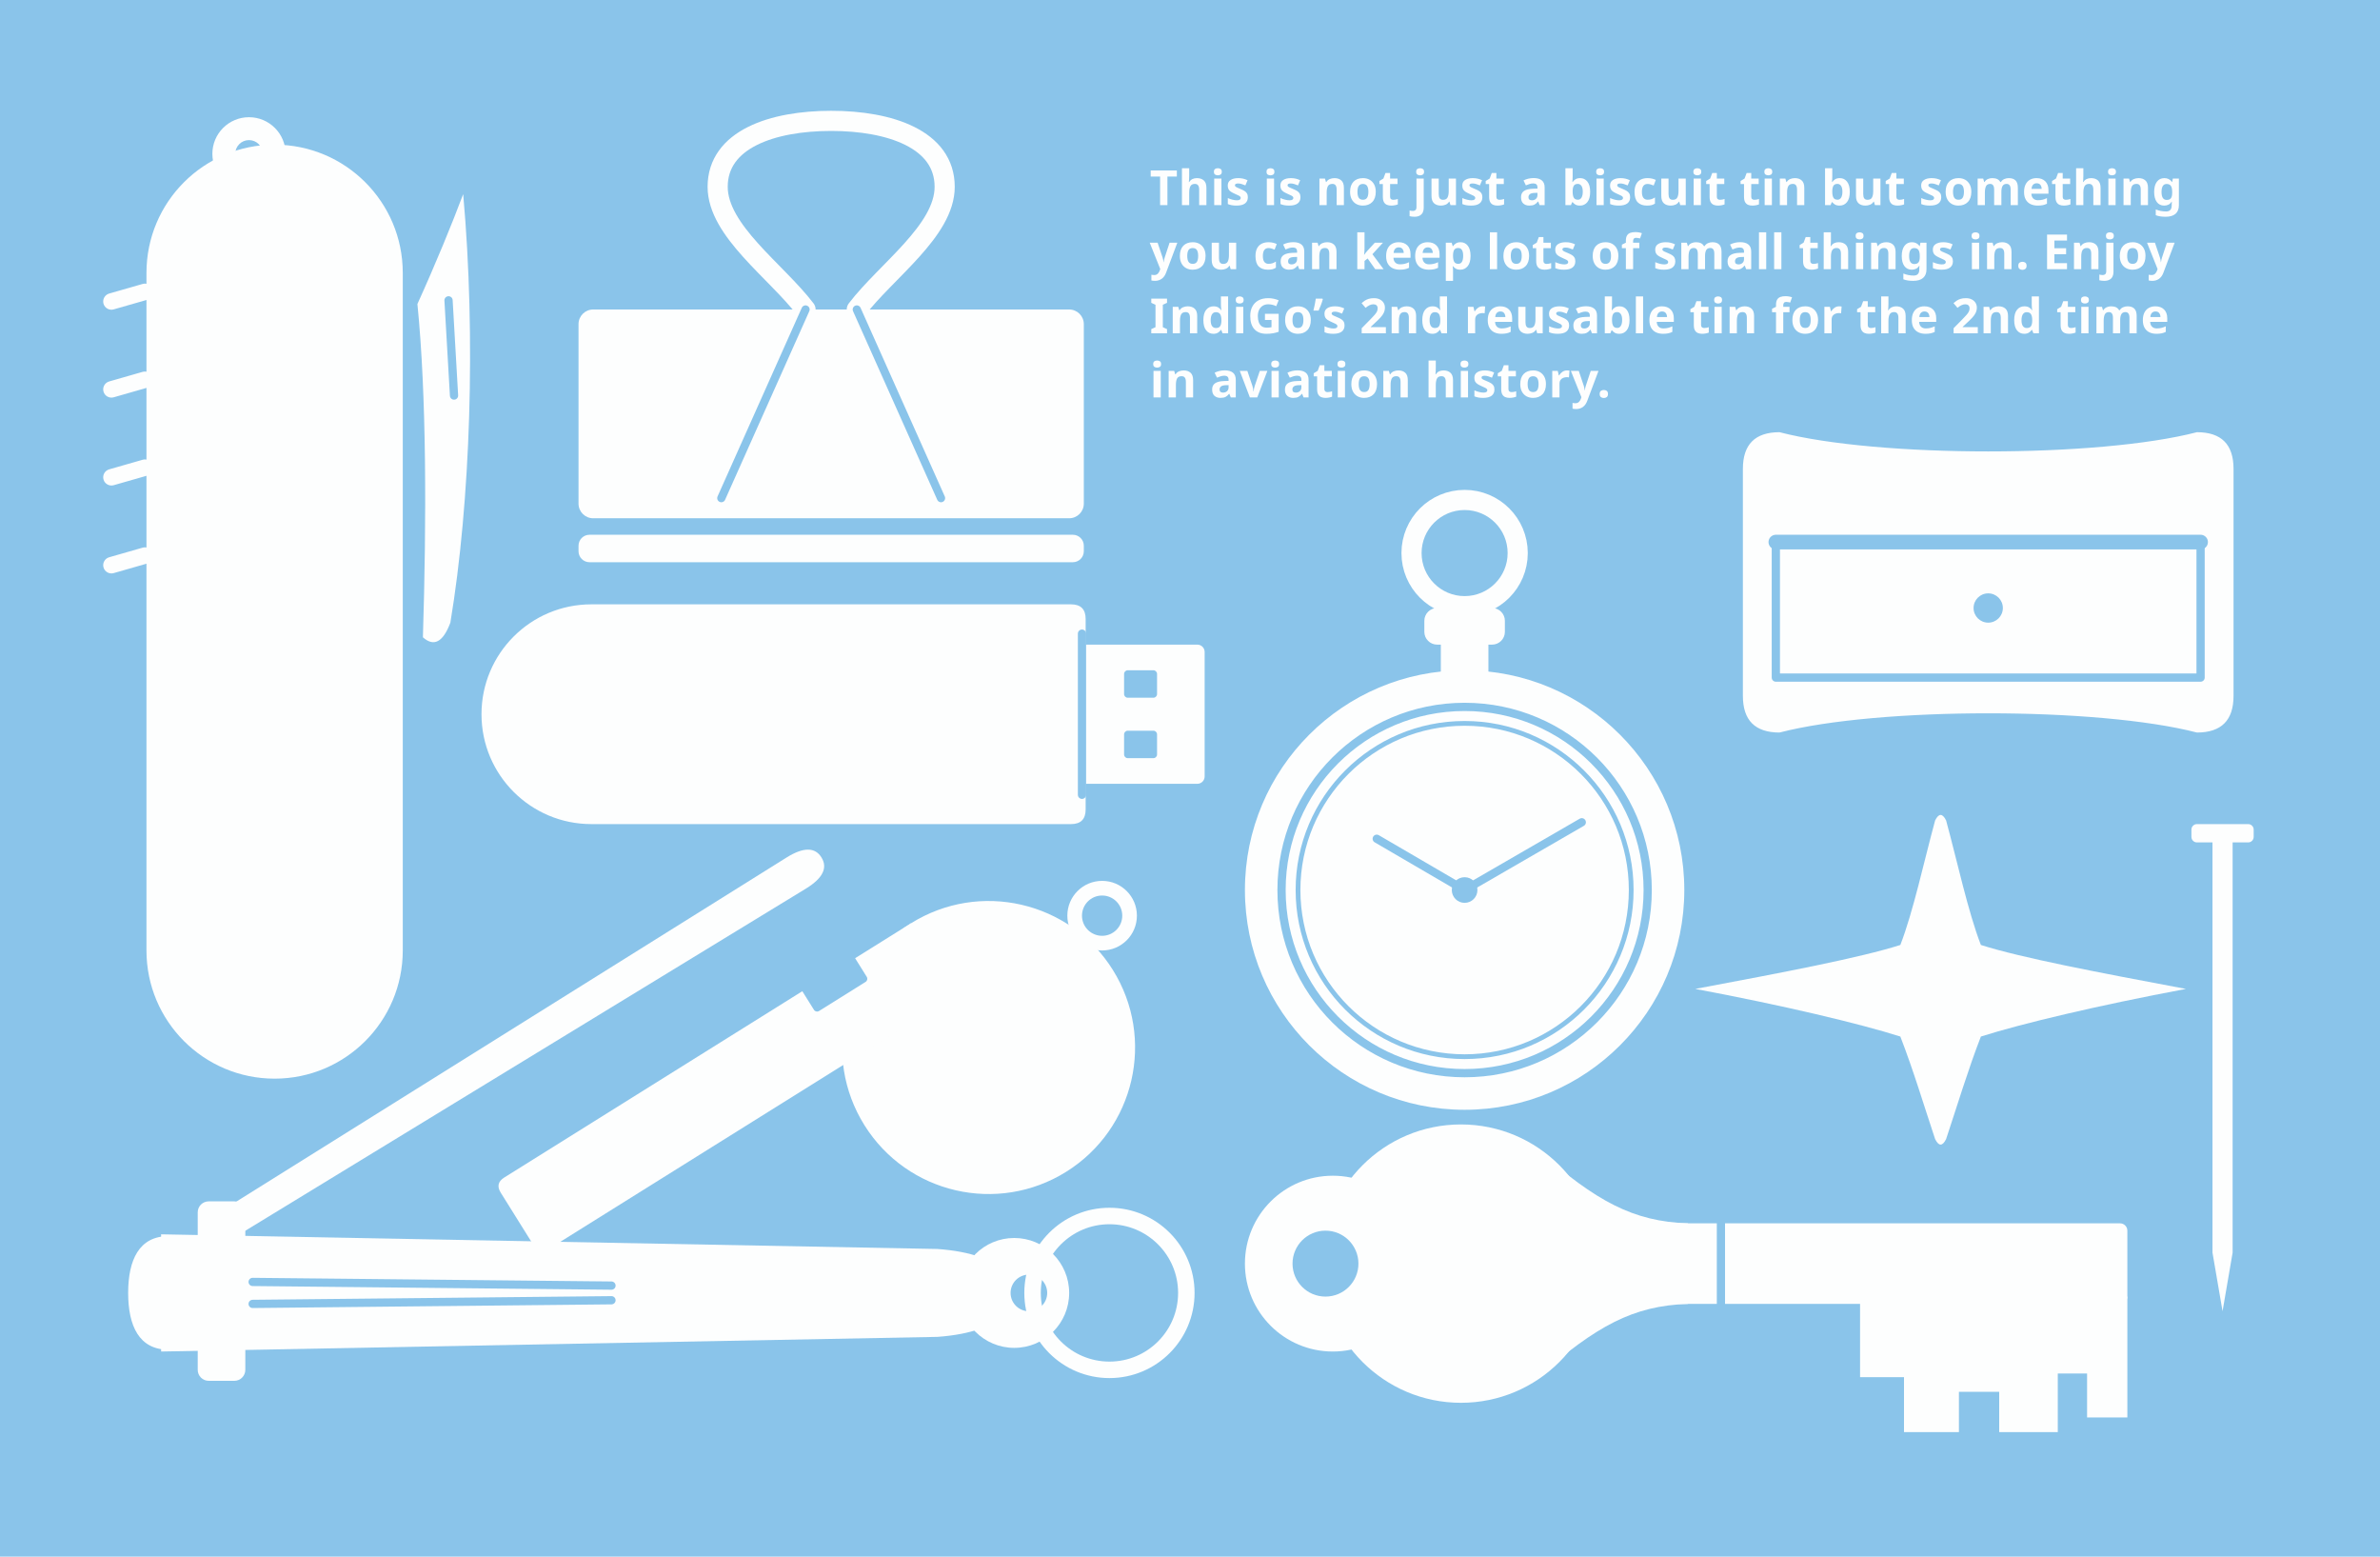
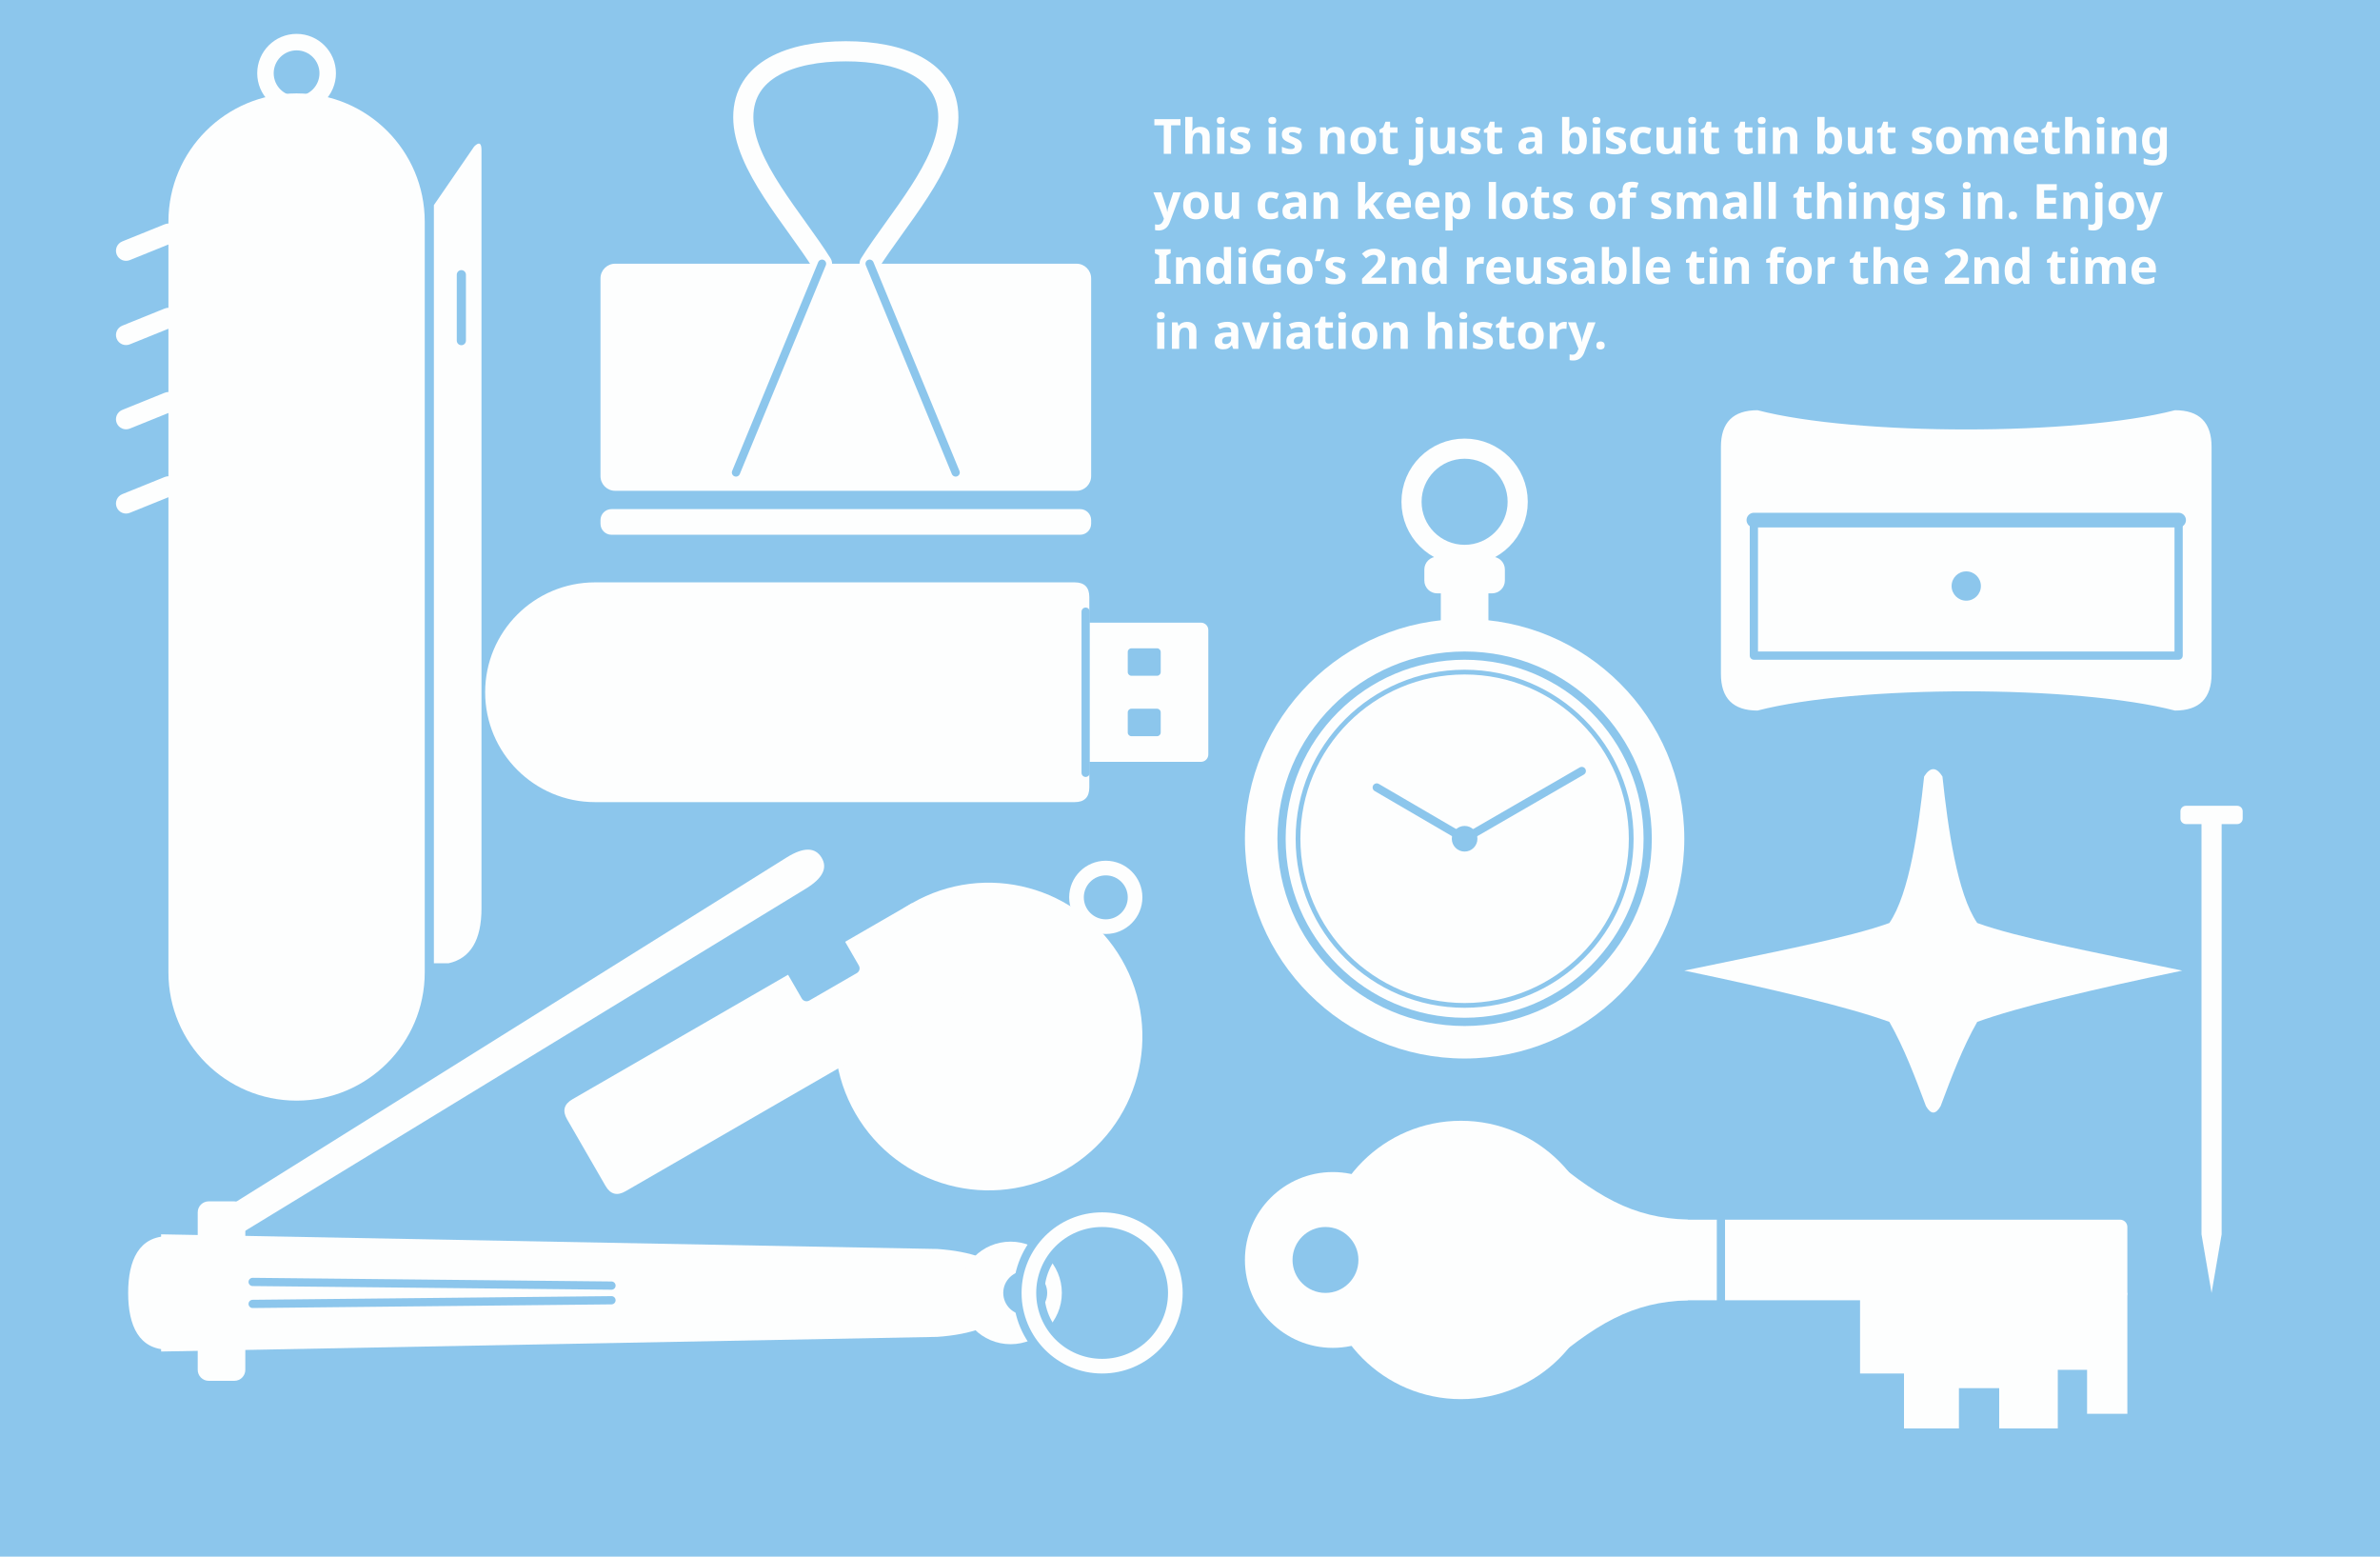
<svg xmlns="http://www.w3.org/2000/svg" viewBox="0 0 1300 850" data-width="4096">
-   <rect width="1300.0" height="850.0" fill="#8ac4ea" />
-   <g transform="translate(150.0 334.0)">
-     <g transform="translate(-80.0 -172.0) rotate(-16.00)">
-       <rect x="-14.0" y="-4.5" width="28.0" height="9.0" rx="4.5" fill="#fdfefe" />
+   <rect width="1300.0" height="850.0" fill="#8cc6ec" />
+   <g transform="translate(162.0 326.0)">
+     <g transform="translate(-76.0 -196.0) rotate(-22.00)">
+       <rect x="-24.0" y="-5.5" width="36.0" height="11.0" rx="5.5" fill="#fdfefe" />
    </g>
-     <g transform="translate(-80.0 -124.0) rotate(-16.00)">
-       <rect x="-14.0" y="-4.5" width="28.0" height="9.0" rx="4.5" fill="#fdfefe" />
+     <g transform="translate(-76.0 -150.0) rotate(-22.00)">
+       <rect x="-24.0" y="-5.5" width="36.0" height="11.0" rx="5.5" fill="#fdfefe" />
    </g>
-     <g transform="translate(-80.0 -76.0) rotate(-16.00)">
-       <rect x="-14.0" y="-4.5" width="28.0" height="9.0" rx="4.5" fill="#fdfefe" />
+     <g transform="translate(-76.0 -104.0) rotate(-22.00)">
+       <rect x="-24.0" y="-5.5" width="36.0" height="11.0" rx="5.5" fill="#fdfefe" />
    </g>
-     <g transform="translate(-80.0 -28.0) rotate(-16.00)">
-       <rect x="-14.0" y="-4.5" width="28.0" height="9.0" rx="4.5" fill="#fdfefe" />
+     <g transform="translate(-76.0 -58.0) rotate(-22.00)">
+       <rect x="-24.0" y="-5.5" width="36.0" height="11.0" rx="5.5" fill="#fdfefe" />
    </g>
-     <circle cx="-14.0" cy="-250.0" r="20.0" fill="#fdfefe" />
-     <circle cx="-14.0" cy="-250.0" r="7.5" fill="#8ac4ea" />
-     <rect x="-70.0" y="-255.0" width="140.0" height="510.0" rx="70.0" fill="#fdfefe" />
-     <path d="M 78 -168 C 88 -190 97 -212 103 -228 C 110 -150 107 -60 96 6 Q 90 22 81 14 C 83 -50 83 -118 78 -168 Z" fill="#fdfefe" />
-     <path d="M 95 -170 L 98 -118" fill="none" stroke="#8ac4ea" stroke-width="4.5" stroke-linecap="round" stroke-linejoin="round" />
+     <circle cx="0.0" cy="-286.0" r="17.0" fill="none" stroke="#fdfefe" stroke-width="9.0" />
+     <rect x="-70.0" y="-275.0" width="140.0" height="550.0" rx="70.0" fill="#fdfefe" />
+     <path d="M 75 -214 L 97 -246 Q 101 -250 101 -244 L 101 170 Q 101 196 83 200 L 75 200 Z" fill="#fdfefe" />
+     <path d="M 90 -176 L 90 -140" fill="none" stroke="#8cc6ec" stroke-width="5.0" stroke-linecap="round" stroke-linejoin="round" />
  </g>
-   <g transform="translate(454.0 226.0)">
-     <path d="M -14 -57 C -30 -78 -62 -100 -62 -124 C -62 -150 -32 -160 0 -160 C 32 -160 62 -150 62 -124 C 62 -100 30 -78 14 -57" fill="none" stroke="#fdfefe" stroke-width="11.0" stroke-linecap="round" stroke-linejoin="round" />
-     <rect x="-138.0" y="-57.0" width="276.0" height="114.0" rx="8.0" fill="#fdfefe" />
-     <path d="M -14 -57 L -60 46" fill="none" stroke="#8ac4ea" stroke-width="4.5" stroke-linecap="round" stroke-linejoin="round" />
-     <path d="M 14 -57 L 60 46" fill="none" stroke="#8ac4ea" stroke-width="4.5" stroke-linecap="round" stroke-linejoin="round" />
-     <rect x="-138.0" y="66.0" width="276.0" height="15.0" rx="6.0" fill="#fdfefe" />
+   <g transform="translate(462.0 206.0)">
+     <path d="M -13 -62 C -28 -86 -56 -116 -56 -142 C -56 -168 -30 -178 0 -178 C 30 -178 56 -168 56 -142 C 56 -116 28 -86 13 -62" fill="none" stroke="#fdfefe" stroke-width="11.0" stroke-linecap="round" stroke-linejoin="round" />
+     <rect x="-134.0" y="-62.0" width="268.0" height="124.0" rx="8.0" fill="#fdfefe" />
+     <path d="M -13 -62 L -60 52" fill="none" stroke="#8cc6ec" stroke-width="4.5" stroke-linecap="round" stroke-linejoin="round" />
+     <path d="M 13 -62 L 60 52" fill="none" stroke="#8cc6ec" stroke-width="4.5" stroke-linecap="round" stroke-linejoin="round" />
+     <rect x="-134.0" y="72.0" width="268.0" height="14.0" rx="6.0" fill="#fdfefe" />
  </g>
-   <g transform="translate(460.0 390.0)">
+   <g transform="translate(462.0 378.0)">
    <path d="M -137 -60 L 125 -60 Q 133 -60 133 -52 L 133 52 Q 133 60 125 60 L -137 60 A 60 60 0 0 1 -137 -60 Z" fill="#fdfefe" />
    <rect x="128.0" y="-38.0" width="70.0" height="76.0" rx="4.0" fill="#fdfefe" />
-     <path d="M 131 -44 L 131 44" fill="none" stroke="#8ac4ea" stroke-width="4.5" stroke-linecap="round" stroke-linejoin="round" />
-     <rect x="154.0" y="-24.0" width="18.0" height="15.0" rx="2.0" fill="#8ac4ea" />
-     <rect x="154.0" y="9.0" width="18.0" height="15.0" rx="2.0" fill="#8ac4ea" />
+     <path d="M 131 -44 L 131 44" fill="none" stroke="#8cc6ec" stroke-width="4.5" stroke-linecap="round" stroke-linejoin="round" />
+     <rect x="154.0" y="-24.0" width="18.0" height="15.0" rx="2.0" fill="#8cc6ec" />
+     <rect x="154.0" y="9.0" width="18.0" height="15.0" rx="2.0" fill="#8cc6ec" />
  </g>
-   <g transform="translate(540.0 572.0)">
-     <g transform="translate(0.0 0.0) rotate(-32.00)">
-       <circle cx="0.0" cy="0.0" r="80.0" fill="#fdfefe" />
-       <path d="M -262 -80 L 0 -80 L 0 -34 L -262 -34 Q -268 -34 -268 -40 L -268 -74 Q -268 -80 -262 -80 Z" fill="#fdfefe" />
-       <rect x="-70.0" y="-84.0" width="34.0" height="18.0" rx="2.0" fill="#8ac4ea" />
+   <g transform="translate(540.0 566.0)">
+     <g transform="translate(0.0 0.0) rotate(-30.00)">
+       <circle cx="0.0" cy="0.0" r="84.0" fill="#fdfefe" />
+       <path d="M -214 -84 L 0 -84 L 0 -26 L -214 -26 Q -222 -26 -222 -34 L -222 -76 Q -222 -84 -214 -84 Z" fill="#fdfefe" />
+       <rect x="-78.0" y="-88.0" width="36.0" height="22.0" rx="3.0" fill="#8cc6ec" />
    </g>
-     <circle cx="62.0" cy="-72.0" r="15.0" fill="none" stroke="#fdfefe" stroke-width="8.0" />
+     <circle cx="64.0" cy="-76.0" r="16.0" fill="none" stroke="#fdfefe" stroke-width="8.0" />
  </g>
  <g transform="translate(72.0 706.0)">
    <g transform="translate(50.0 -36.0) rotate(-31.70)">
      <path d="M 0 -8 L 368 -10 Q 384 -10 384 0 Q 384 10 368 10 L 0 8 Z" fill="#fdfefe" />
    </g>
    <path d="M 20 -31 C 4 -31 -2 -18 -2 0 C -2 18 4 31 20 31 Z" fill="#fdfefe" />
    <path d="M 16 -32 L 440 -24 Q 468 -22 478 -10 L 478 10 Q 468 22 440 24 L 16 32 Z" fill="#fdfefe" />
-     <path d="M 66 -6 L 262 -4" fill="none" stroke="#8ac4ea" stroke-width="4.5" stroke-linecap="round" stroke-linejoin="round" />
-     <path d="M 66 6 L 262 4" fill="none" stroke="#8ac4ea" stroke-width="4.5" stroke-linecap="round" stroke-linejoin="round" />
+     <path d="M 66 -6 L 262 -4" fill="none" stroke="#8cc6ec" stroke-width="4.5" stroke-linecap="round" stroke-linejoin="round" />
+     <path d="M 66 6 L 262 4" fill="none" stroke="#8cc6ec" stroke-width="4.5" stroke-linecap="round" stroke-linejoin="round" />
    <rect x="36.0" y="-50.0" width="26.0" height="98.0" rx="6.0" fill="#fdfefe" />
-     <circle cx="482.0" cy="0.0" r="30.0" fill="#fdfefe" />
-     <circle cx="490.0" cy="0.0" r="10.0" fill="#8ac4ea" />
-     <circle cx="534.0" cy="0.0" r="42.0" fill="none" stroke="#fdfefe" stroke-width="9.0" />
+     <circle cx="480.0" cy="0.0" r="28.0" fill="#fdfefe" />
+     <circle cx="488.0" cy="0.0" r="12.0" fill="#8cc6ec" />
+     <circle cx="530.0" cy="0.0" r="40.0" fill="none" stroke="#8cc6ec" stroke-width="17.0" />
+     <circle cx="530.0" cy="0.0" r="40.0" fill="none" stroke="#fdfefe" stroke-width="8.0" />
  </g>
-   <g transform="translate(800.0 486.0)">
+   <g transform="translate(800.0 458.0)">
    <circle cx="0.0" cy="-184.0" r="29.0" fill="none" stroke="#fdfefe" stroke-width="11.0" />
    <rect x="-22.0" y="-154.0" width="44.0" height="20.0" rx="7.0" fill="#fdfefe" />
    <rect x="-13.0" y="-140.0" width="26.0" height="26.0" rx="3.0" fill="#fdfefe" />
    <circle cx="0.0" cy="0.0" r="120.0" fill="#fdfefe" />
-     <circle cx="0.0" cy="0.0" r="100.0" fill="none" stroke="#8ac4ea" stroke-width="4.5" />
-     <circle cx="0.0" cy="0.0" r="91.0" fill="none" stroke="#8ac4ea" stroke-width="2.6" />
-     <path d="M 0 0 L -48 -28" fill="none" stroke="#8ac4ea" stroke-width="4.5" stroke-linecap="round" stroke-linejoin="round" />
-     <path d="M 0 0 L 64 -37" fill="none" stroke="#8ac4ea" stroke-width="4.5" stroke-linecap="round" stroke-linejoin="round" />
-     <circle cx="0.0" cy="0.0" r="7.0" fill="#8ac4ea" />
+     <circle cx="0.0" cy="0.0" r="100.0" fill="none" stroke="#8cc6ec" stroke-width="4.5" />
+     <circle cx="0.0" cy="0.0" r="91.0" fill="none" stroke="#8cc6ec" stroke-width="2.6" />
+     <path d="M 0 0 L -48 -28" fill="none" stroke="#8cc6ec" stroke-width="4.5" stroke-linecap="round" stroke-linejoin="round" />
+     <path d="M 0 0 L 64 -37" fill="none" stroke="#8cc6ec" stroke-width="4.5" stroke-linecap="round" stroke-linejoin="round" />
+     <circle cx="0.0" cy="0.0" r="7.0" fill="#8cc6ec" />
  </g>
-   <g transform="translate(1086.0 318.0)">
+   <g transform="translate(1074.0 306.0)">
    <path d="M -114 -82 Q -134 -82 -134 -62 L -134 62 Q -134 82 -114 82 C -60 68 60 68 114 82 Q 134 82 134 62 L 134 -62 Q 134 -82 114 -82 C 60 -68 -60 -68 -114 -82 Z" fill="#fdfefe" />
-     <path d="M -116 -22 L 116 -22 L 116 52 L -116 52 Z" fill="none" stroke="#8ac4ea" stroke-width="4.5" stroke-linecap="round" stroke-linejoin="round" />
-     <path d="M -116 -22 L 116 -22" fill="none" stroke="#8ac4ea" stroke-width="8.0" stroke-linecap="round" stroke-linejoin="round" />
-     <circle cx="0.0" cy="14.0" r="8.0" fill="#8ac4ea" />
+     <path d="M -116 -22 L 116 -22 L 116 52 L -116 52 Z" fill="none" stroke="#8cc6ec" stroke-width="4.5" stroke-linecap="round" stroke-linejoin="round" />
+     <path d="M -116 -22 L 116 -22" fill="none" stroke="#8cc6ec" stroke-width="8.0" stroke-linecap="round" stroke-linejoin="round" />
+     <circle cx="0.0" cy="14.0" r="8.0" fill="#8cc6ec" />
  </g>
-   <g transform="translate(1060.0 540.0)">
-     <path d="M -134 0 C -86 -9 -44 -17 -22 -24 C -15 -42 -9 -70 -3 -92 Q 0 -98 3 -92 C 9 -70 15 -42 22 -24 C 44 -17 86 -9 134 0 C 86 9 44 19 22 26 C 15 44 9 64 3 82 Q 0 88 -3 82 C -9 64 -15 44 -22 26 C -44 19 -86 9 -134 0 Z" fill="#fdfefe" />
+   <g transform="translate(1056.0 530.0)">
+     <path d="M -136 0 C -88 -10 -46 -18 -24 -26 C -13 -42 -8 -78 -5 -106 Q 0 -114 5 -106 C 8 -78 13 -42 24 -26 C 46 -18 88 -10 136 0 C 88 10 46 20 24 28 C 16 42 10 58 4 74 Q 0 81 -4 74 C -10 58 -16 42 -24 28 C -46 20 -88 10 -136 0 Z" fill="#fdfefe" />
  </g>
-   <g transform="translate(1214.0 450.0)">
+   <g transform="translate(1208.0 440.0)">
    <rect x="-17.0" y="0.0" width="34.0" height="10.0" rx="3.0" fill="#fdfefe" />
    <path d="M -5.5 8 L 5.5 8 L 5.5 234 L 0 266 L -5.5 234 Z" fill="#fdfefe" />
  </g>
-   <g transform="translate(790.0 690.0)">
+   <g transform="translate(790.0 688.0)">
    <circle cx="-62.0" cy="0.0" r="48.0" fill="#fdfefe" />
    <circle cx="8.0" cy="0.0" r="76.0" fill="#fdfefe" />
    <path d="M 50 -62 C 82 -34 102 -23 132 -22 L 132 22 C 102 23 82 34 50 62 Z" fill="#fdfefe" />
    <rect x="120.0" y="-22.0" width="252.0" height="44.0" rx="4.0" fill="#fdfefe" />
    <path d="M 226 18 L 226 62 L 250 62 L 250 92 L 280 92 L 280 70 L 302 70 L 302 92 L 334 92 L 334 60 L 350 60 L 350 84 L 372 84 L 372 18 Z" fill="#fdfefe" />
-     <circle cx="-66.0" cy="0.0" r="18.0" fill="#8ac4ea" />
-     <path d="M 150 -22 L 150 22" fill="none" stroke="#8ac4ea" stroke-width="4.5" stroke-linecap="round" stroke-linejoin="round" />
+     <circle cx="-66.0" cy="0.0" r="18.0" fill="#8cc6ec" />
+     <path d="M 150 -22 L 150 22" fill="none" stroke="#8cc6ec" stroke-width="4.5" stroke-linecap="round" stroke-linejoin="round" />
  </g>
-   <text x="628.0" y="112.0" text-anchor="start" font-family="Comfortaa" font-weight="600" font-size="26.5" letter-spacing="0.2" fill="#fdfefe">This is not just a biscuit tin but something</text>
-   <text x="628.0" y="147.0" text-anchor="start" font-family="Comfortaa" font-weight="600" font-size="26.5" letter-spacing="0.2" fill="#fdfefe">you can keep lots of small things in. Enjoy</text>
-   <text x="628.0" y="182.0" text-anchor="start" font-family="Comfortaa" font-weight="600" font-size="26.5" letter-spacing="0.2" fill="#fdfefe">IndiGo’s 2nd reusable tin for the 2nd time</text>
-   <text x="628.0" y="217.0" text-anchor="start" font-family="Comfortaa" font-weight="600" font-size="26.5" letter-spacing="0.2" fill="#fdfefe">in aviation history.</text>
+   <text x="630.0" y="84.0" text-anchor="start" font-family="Comfortaa" font-weight="700" font-size="26.5" letter-spacing="0" fill="#fdfefe">This is not just a biscuit tin but something</text>
+   <text x="630.0" y="119.5" text-anchor="start" font-family="Comfortaa" font-weight="700" font-size="26.5" letter-spacing="0" fill="#fdfefe">you can keep lots of small things in. Enjoy</text>
+   <text x="630.0" y="155.0" text-anchor="start" font-family="Comfortaa" font-weight="700" font-size="26.5" letter-spacing="0" fill="#fdfefe">IndiGo’s 2nd reusable tin for the 2nd time</text>
+   <text x="630.0" y="190.5" text-anchor="start" font-family="Comfortaa" font-weight="700" font-size="26.5" letter-spacing="0" fill="#fdfefe">in aviation history.</text>
</svg>
